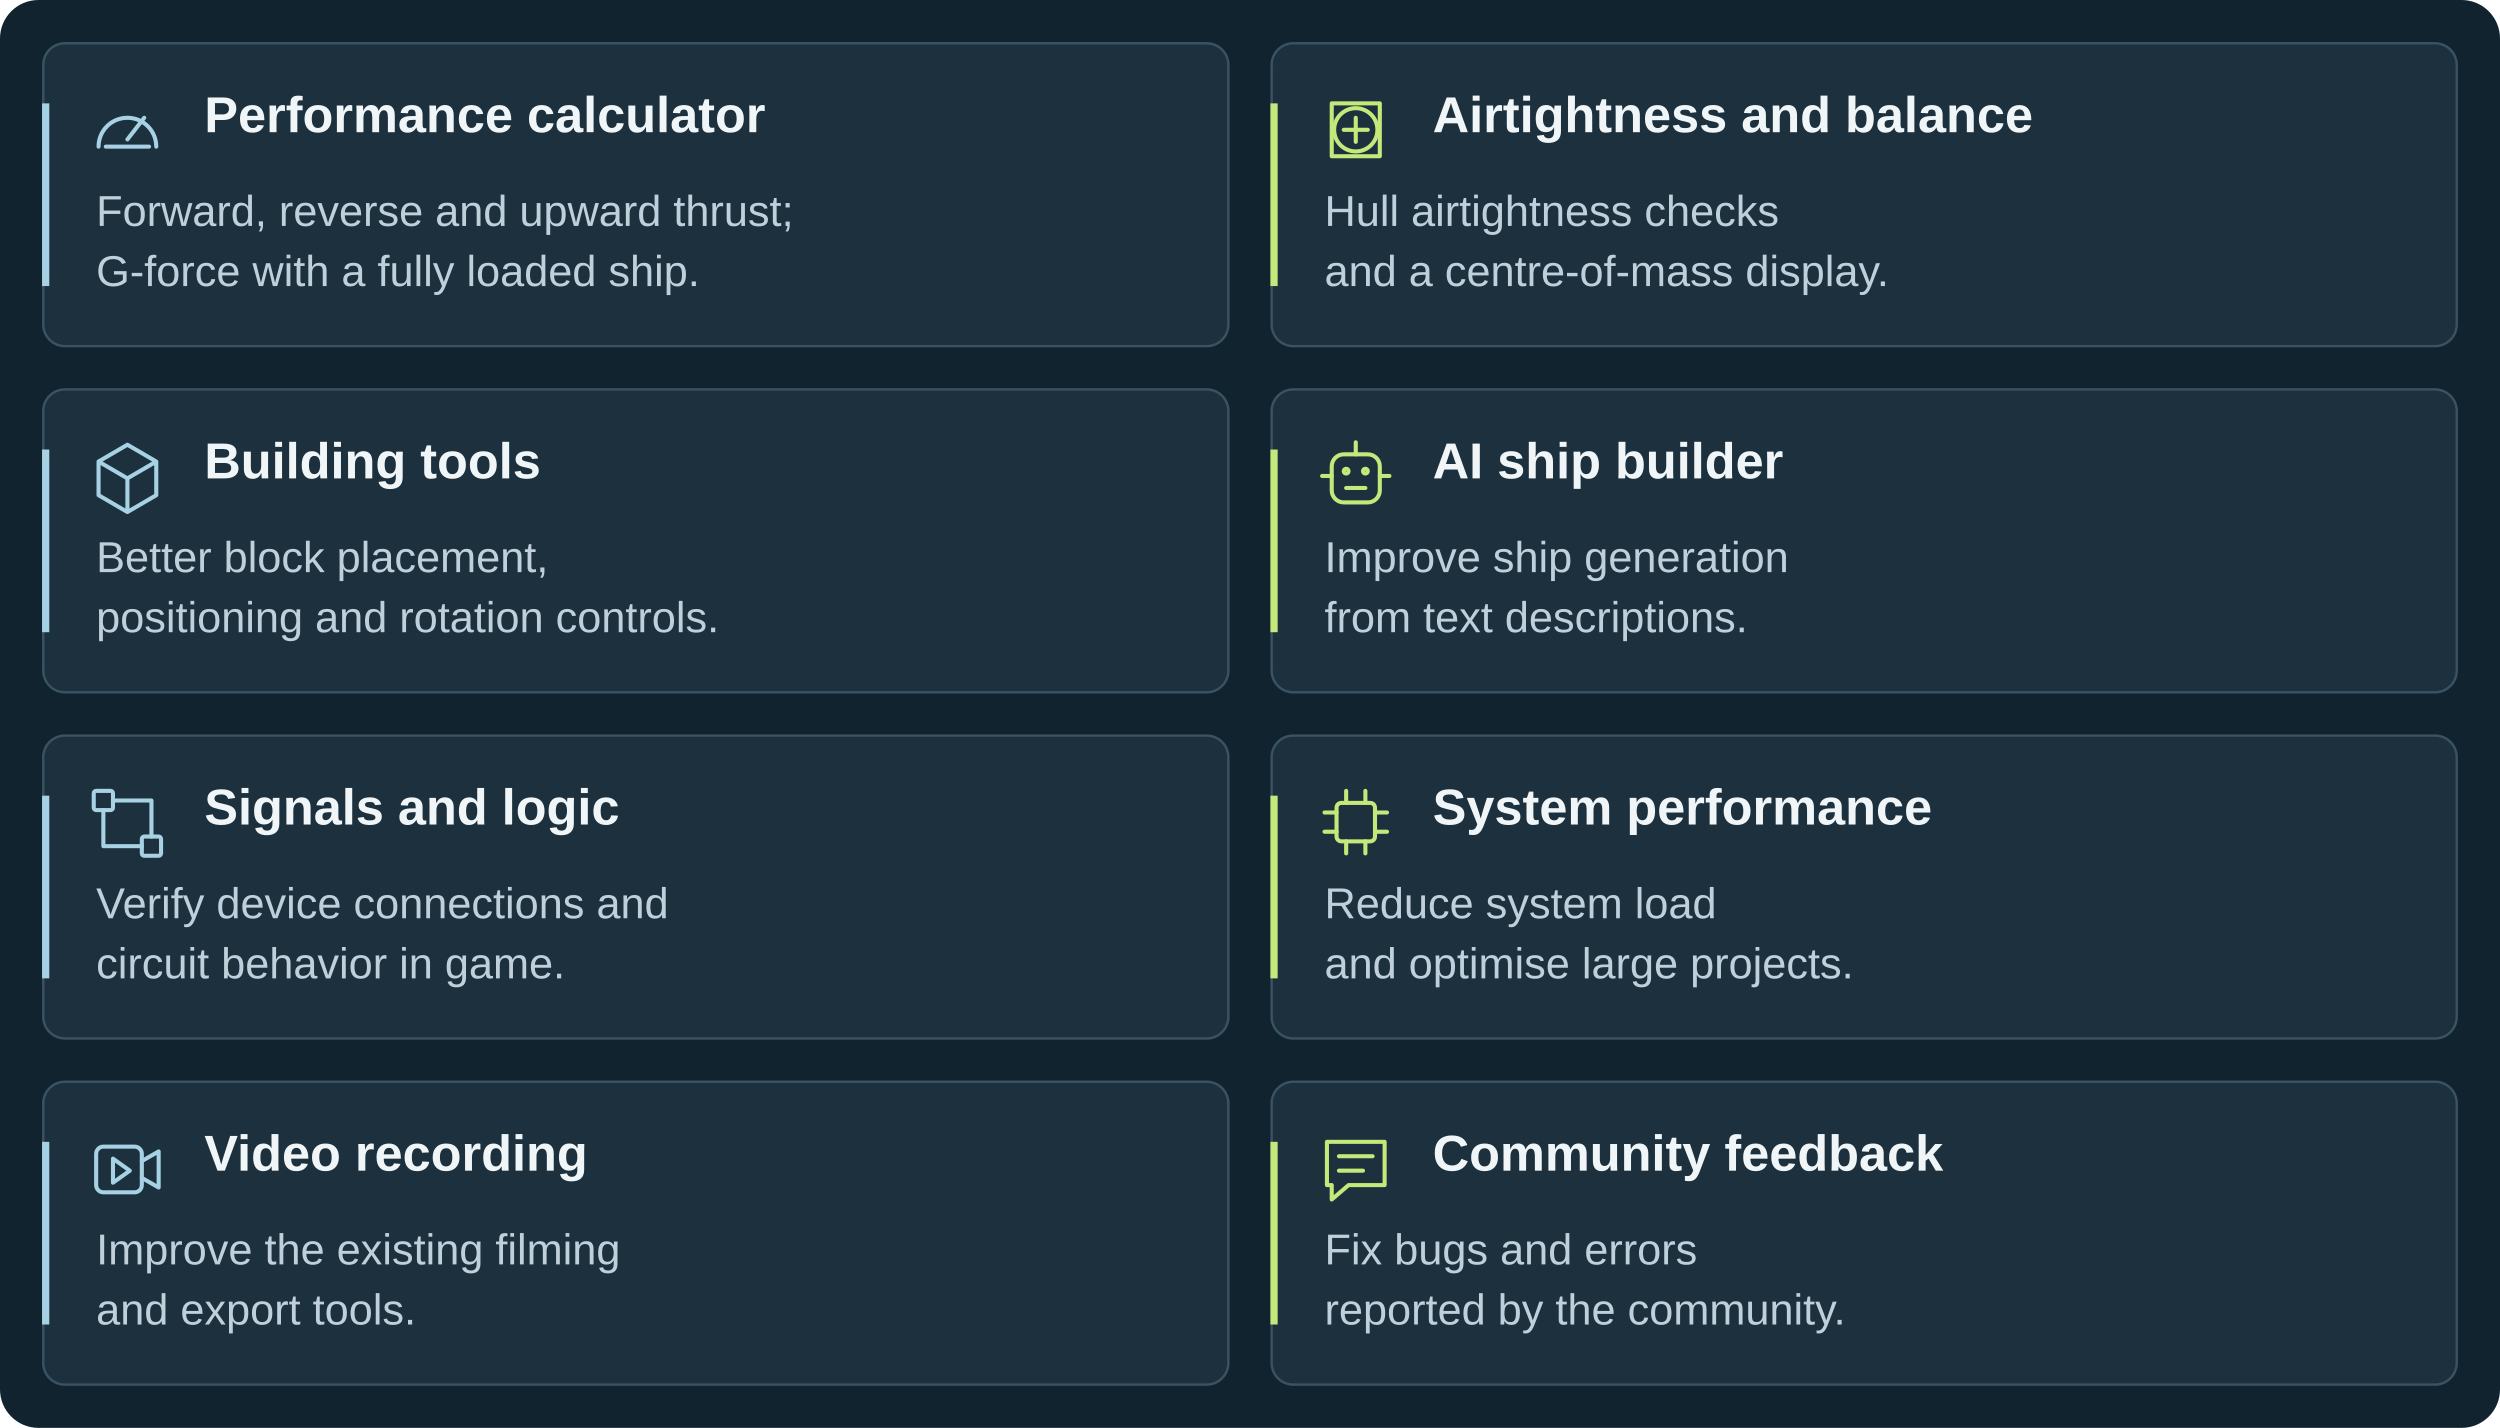
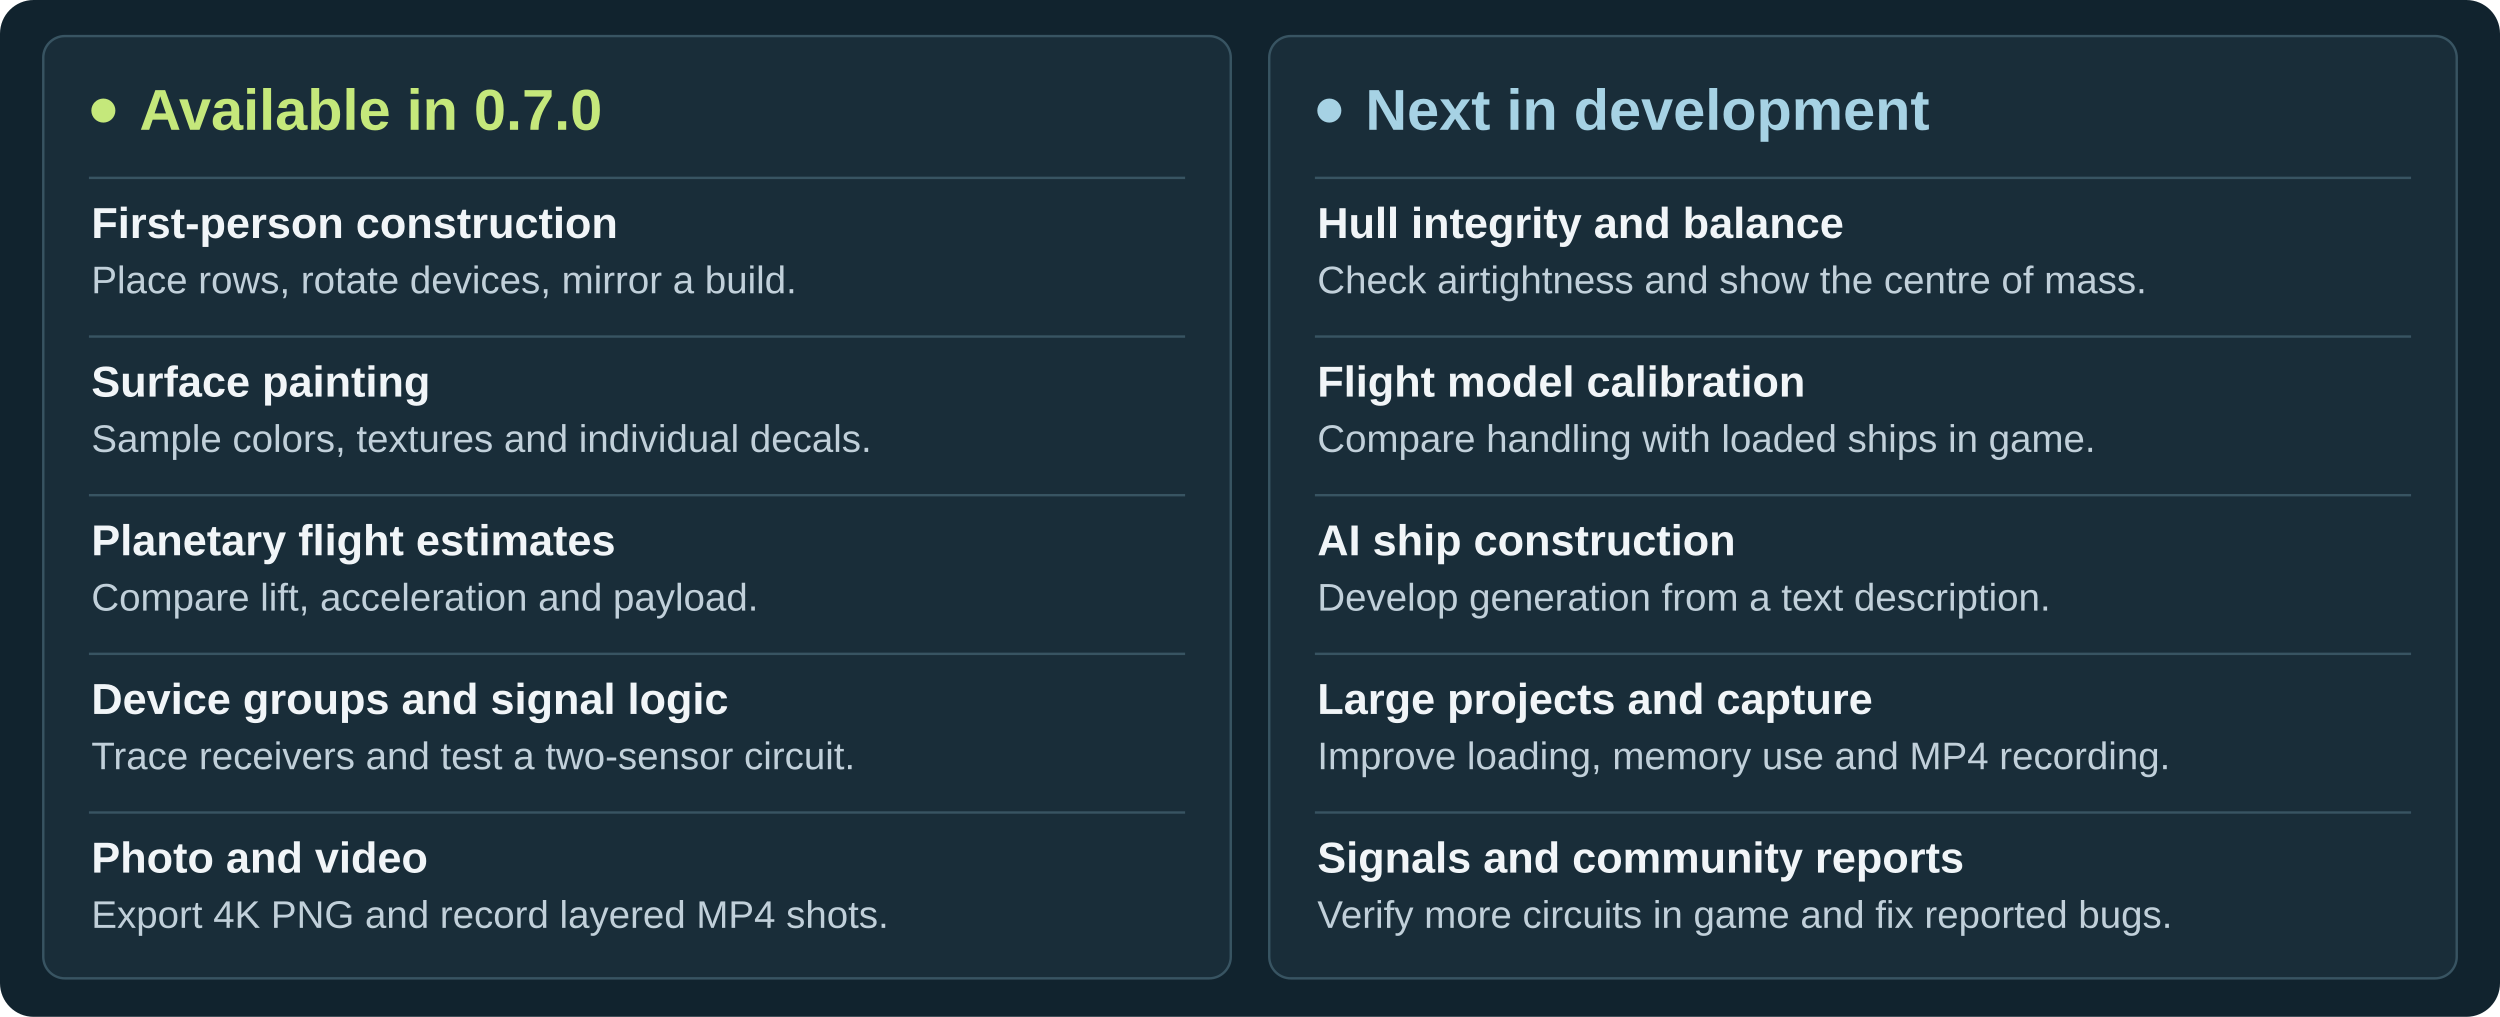
- <svg xmlns="http://www.w3.org/2000/svg" width="1040" height="594" viewBox="0 0 1040 594" role="img">
-   <rect width="1040" height="594" rx="16" fill="#11232e" />
-   <g transform="translate(18 18)">
-     <rect width="493" height="126" rx="9" fill="#1c303d" stroke="#3a5362" />
-     <path d="M1 25v76" stroke="#a6d2e4" stroke-width="3" />
-     <g transform="translate(19 20)" stroke="#a6d2e4" fill="none" stroke-width="1.7" stroke-linecap="round" stroke-linejoin="round">
-       <path d="M4 23a12 12 0 1 1 24 0M16 20l7-9M7 23h18" />
-     </g>
-     <text x="67" y="37" fill="#f0f6f8" font-family="Segoe UI,Arial,sans-serif" font-size="21" font-weight="600">Performance calculator</text>
-     <text x="22" y="76" fill="#bfd0db" font-family="Segoe UI,Arial,sans-serif" font-size="18">Forward, reverse and upward thrust;</text>
-     <text x="22" y="101" fill="#bfd0db" font-family="Segoe UI,Arial,sans-serif" font-size="18">G-force with a fully loaded ship.</text>
-   </g>
-   <g transform="translate(529 18)">
-     <rect width="493" height="126" rx="9" fill="#1c303d" stroke="#3a5362" />
-     <path d="M1 25v76" stroke="#c5e87b" stroke-width="3" />
-     <g transform="translate(19 20)" stroke="#c5e87b" fill="none" stroke-width="1.7" stroke-linecap="round" stroke-linejoin="round">
-       <path d="M6 5h20v22H6zM11 16h10M16 11v10" />
-       <circle cx="16" cy="16" r="9" />
-     </g>
-     <text x="67" y="37" fill="#f0f6f8" font-family="Segoe UI,Arial,sans-serif" font-size="21" font-weight="600">Airtightness and balance</text>
-     <text x="22" y="76" fill="#bfd0db" font-family="Segoe UI,Arial,sans-serif" font-size="18">Hull airtightness checks</text>
-     <text x="22" y="101" fill="#bfd0db" font-family="Segoe UI,Arial,sans-serif" font-size="18">and a centre-of-mass display.</text>
-   </g>
-   <g transform="translate(18 162)">
-     <rect width="493" height="126" rx="9" fill="#1c303d" stroke="#3a5362" />
-     <path d="M1 25v76" stroke="#a6d2e4" stroke-width="3" />
-     <g transform="translate(19 20)" stroke="#a6d2e4" fill="none" stroke-width="1.7" stroke-linecap="round" stroke-linejoin="round">
-       <path d="m16 3 12 7v14l-12 7L4 24V10zM4 10l12 7 12-7M16 17v14" />
-     </g>
-     <text x="67" y="37" fill="#f0f6f8" font-family="Segoe UI,Arial,sans-serif" font-size="21" font-weight="600">Building tools</text>
-     <text x="22" y="76" fill="#bfd0db" font-family="Segoe UI,Arial,sans-serif" font-size="18">Better block placement,</text>
-     <text x="22" y="101" fill="#bfd0db" font-family="Segoe UI,Arial,sans-serif" font-size="18">positioning and rotation controls.</text>
-   </g>
-   <g transform="translate(529 162)">
-     <rect width="493" height="126" rx="9" fill="#1c303d" stroke="#3a5362" />
-     <path d="M1 25v76" stroke="#c5e87b" stroke-width="3" />
-     <g transform="translate(19 20)" stroke="#c5e87b" fill="none" stroke-width="1.7" stroke-linecap="round" stroke-linejoin="round">
-       <rect x="6" y="7" width="20" height="20" rx="5" />
-       <path d="M16 2v5M2 16h4M26 16h4M12 21h8" />
-       <circle cx="12" cy="14" r="1" />
-       <circle cx="20" cy="14" r="1" />
-     </g>
-     <text x="67" y="37" fill="#f0f6f8" font-family="Segoe UI,Arial,sans-serif" font-size="21" font-weight="600">AI ship builder</text>
-     <text x="22" y="76" fill="#bfd0db" font-family="Segoe UI,Arial,sans-serif" font-size="18">Improve ship generation</text>
-     <text x="22" y="101" fill="#bfd0db" font-family="Segoe UI,Arial,sans-serif" font-size="18">from text descriptions.</text>
-   </g>
-   <g transform="translate(18 306)">
-     <rect width="493" height="126" rx="9" fill="#1c303d" stroke="#3a5362" />
-     <path d="M1 25v76" stroke="#a6d2e4" stroke-width="3" />
-     <g transform="translate(19 20)" stroke="#a6d2e4" fill="none" stroke-width="1.7" stroke-linecap="round" stroke-linejoin="round">
-       <rect x="2" y="3" width="8" height="8" rx="1" />
-       <rect x="22" y="22" width="8" height="8" rx="1" />
-       <path d="M10 7h16v15M6 11v15h16" />
-     </g>
-     <text x="67" y="37" fill="#f0f6f8" font-family="Segoe UI,Arial,sans-serif" font-size="21" font-weight="600">Signals and logic</text>
-     <text x="22" y="76" fill="#bfd0db" font-family="Segoe UI,Arial,sans-serif" font-size="18">Verify device connections and</text>
-     <text x="22" y="101" fill="#bfd0db" font-family="Segoe UI,Arial,sans-serif" font-size="18">circuit behavior in game.</text>
-   </g>
-   <g transform="translate(529 306)">
-     <rect width="493" height="126" rx="9" fill="#1c303d" stroke="#3a5362" />
-     <path d="M1 25v76" stroke="#c5e87b" stroke-width="3" />
-     <g transform="translate(19 20)" stroke="#c5e87b" fill="none" stroke-width="1.7" stroke-linecap="round" stroke-linejoin="round">
-       <rect x="8" y="8" width="16" height="16" rx="2" />
-       <path d="M12 3v5M20 3v5M12 24v5M20 24v5M3 12h5M3 20h5M24 12h5M24 20h5" />
-     </g>
-     <text x="67" y="37" fill="#f0f6f8" font-family="Segoe UI,Arial,sans-serif" font-size="21" font-weight="600">System performance</text>
-     <text x="22" y="76" fill="#bfd0db" font-family="Segoe UI,Arial,sans-serif" font-size="18">Reduce system load</text>
-     <text x="22" y="101" fill="#bfd0db" font-family="Segoe UI,Arial,sans-serif" font-size="18">and optimise large projects.</text>
-   </g>
-   <g transform="translate(18 450)">
-     <rect width="493" height="126" rx="9" fill="#1c303d" stroke="#3a5362" />
-     <path d="M1 25v76" stroke="#a6d2e4" stroke-width="3" />
-     <g transform="translate(19 20)" stroke="#a6d2e4" fill="none" stroke-width="1.7" stroke-linecap="round" stroke-linejoin="round">
-       <rect x="3" y="7" width="19" height="19" rx="3" />
-       <path d="m22 13 7-4v15l-7-4M10 12l7 5-7 5z" />
-     </g>
-     <text x="67" y="37" fill="#f0f6f8" font-family="Segoe UI,Arial,sans-serif" font-size="21" font-weight="600">Video recording</text>
-     <text x="22" y="76" fill="#bfd0db" font-family="Segoe UI,Arial,sans-serif" font-size="18">Improve the existing filming</text>
-     <text x="22" y="101" fill="#bfd0db" font-family="Segoe UI,Arial,sans-serif" font-size="18">and export tools.</text>
-   </g>
-   <g transform="translate(529 450)">
-     <rect width="493" height="126" rx="9" fill="#1c303d" stroke="#3a5362" />
-     <path d="M1 25v76" stroke="#c5e87b" stroke-width="3" />
-     <g transform="translate(19 20)" stroke="#c5e87b" fill="none" stroke-width="1.7" stroke-linecap="round" stroke-linejoin="round">
-       <path d="M4 5h24v18H13l-7 6v-6H4zM9 11h14M9 17h10" />
-     </g>
-     <text x="67" y="37" fill="#f0f6f8" font-family="Segoe UI,Arial,sans-serif" font-size="21" font-weight="600">Community feedback</text>
-     <text x="22" y="76" fill="#bfd0db" font-family="Segoe UI,Arial,sans-serif" font-size="18">Fix bugs and errors</text>
-     <text x="22" y="101" fill="#bfd0db" font-family="Segoe UI,Arial,sans-serif" font-size="18">reported by the community.</text>
+ <svg xmlns="http://www.w3.org/2000/svg" width="1040" height="423" viewBox="0 0 1040 423" role="img">
+   <rect width="1040" height="423" rx="14" fill="#11232e" />
+   <g font-family="Segoe UI,Arial,sans-serif">
+     <rect x="18" y="15" width="494" height="392" rx="9" fill="#192d39" stroke="#385462" />
+     <circle cx="43" cy="46" r="5" fill="#c5e87b" />
+     <text x="58" y="54" font-size="24" font-weight="600" fill="#c5e87b">Available in 0.7.0</text>
+     <path d="M37 74h456" stroke="#385462" />
+     <text x="38" y="99" font-size="18" font-weight="600" fill="#f1f5f8">First-person construction</text>
+     <text x="38" y="122" font-size="16" fill="#c1d0da">Place rows, rotate devices, mirror a build.</text>
+     <path d="M37 140h456" stroke="#385462" />
+     <text x="38" y="165" font-size="18" font-weight="600" fill="#f1f5f8">Surface painting</text>
+     <text x="38" y="188" font-size="16" fill="#c1d0da">Sample colors, textures and individual decals.</text>
+     <path d="M37 206h456" stroke="#385462" />
+     <text x="38" y="231" font-size="18" font-weight="600" fill="#f1f5f8">Planetary flight estimates</text>
+     <text x="38" y="254" font-size="16" fill="#c1d0da">Compare lift, acceleration and payload.</text>
+     <path d="M37 272h456" stroke="#385462" />
+     <text x="38" y="297" font-size="18" font-weight="600" fill="#f1f5f8">Device groups and signal logic</text>
+     <text x="38" y="320" font-size="16" fill="#c1d0da">Trace receivers and test a two-sensor circuit.</text>
+     <path d="M37 338h456" stroke="#385462" />
+     <text x="38" y="363" font-size="18" font-weight="600" fill="#f1f5f8">Photo and video</text>
+     <text x="38" y="386" font-size="16" fill="#c1d0da">Export 4K PNG and record layered MP4 shots.</text>
+     <rect x="528" y="15" width="494" height="392" rx="9" fill="#192d39" stroke="#385462" />
+     <circle cx="553" cy="46" r="5" fill="#a6d2e4" />
+     <text x="568" y="54" font-size="24" font-weight="600" fill="#a6d2e4">Next in development</text>
+     <path d="M547 74h456" stroke="#385462" />
+     <text x="548" y="99" font-size="18" font-weight="600" fill="#f1f5f8">Hull integrity and balance</text>
+     <text x="548" y="122" font-size="16" fill="#c1d0da">Check airtightness and show the centre of mass.</text>
+     <path d="M547 140h456" stroke="#385462" />
+     <text x="548" y="165" font-size="18" font-weight="600" fill="#f1f5f8">Flight model calibration</text>
+     <text x="548" y="188" font-size="16" fill="#c1d0da">Compare handling with loaded ships in game.</text>
+     <path d="M547 206h456" stroke="#385462" />
+     <text x="548" y="231" font-size="18" font-weight="600" fill="#f1f5f8">AI ship construction</text>
+     <text x="548" y="254" font-size="16" fill="#c1d0da">Develop generation from a text description.</text>
+     <path d="M547 272h456" stroke="#385462" />
+     <text x="548" y="297" font-size="18" font-weight="600" fill="#f1f5f8">Large projects and capture</text>
+     <text x="548" y="320" font-size="16" fill="#c1d0da">Improve loading, memory use and MP4 recording.</text>
+     <path d="M547 338h456" stroke="#385462" />
+     <text x="548" y="363" font-size="18" font-weight="600" fill="#f1f5f8">Signals and community reports</text>
+     <text x="548" y="386" font-size="16" fill="#c1d0da">Verify more circuits in game and fix reported bugs.</text>
  </g>
</svg>
